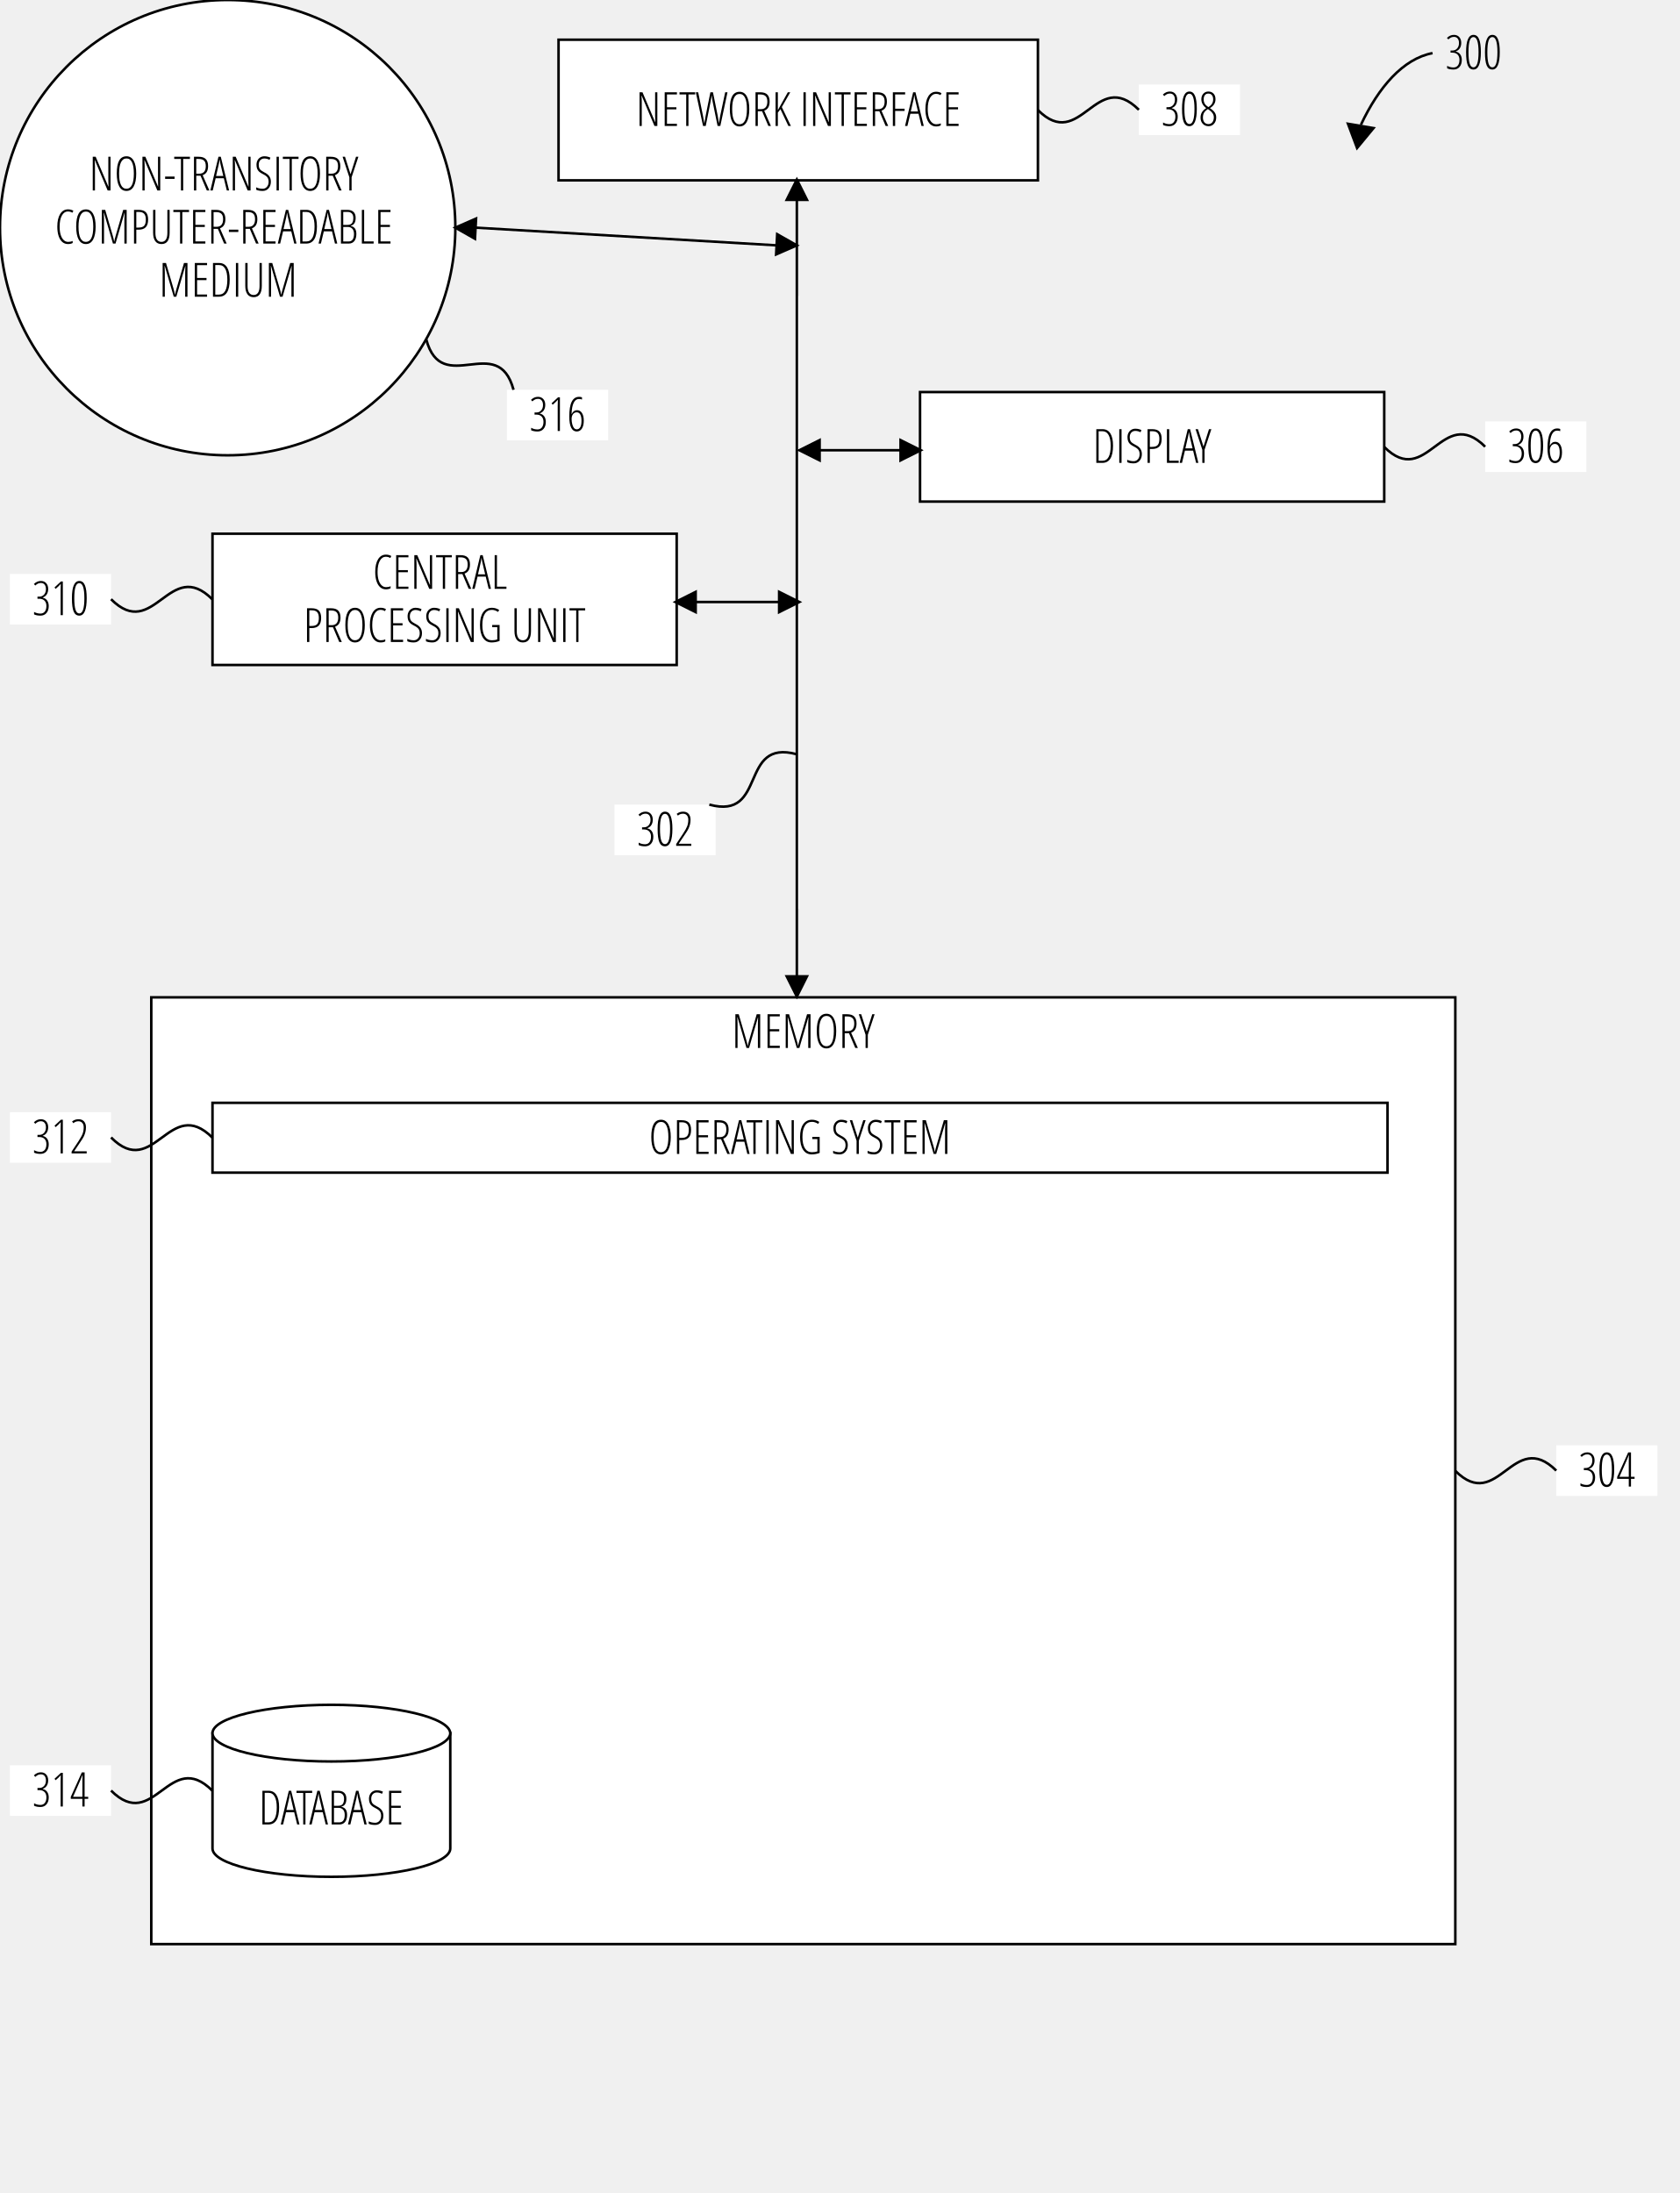
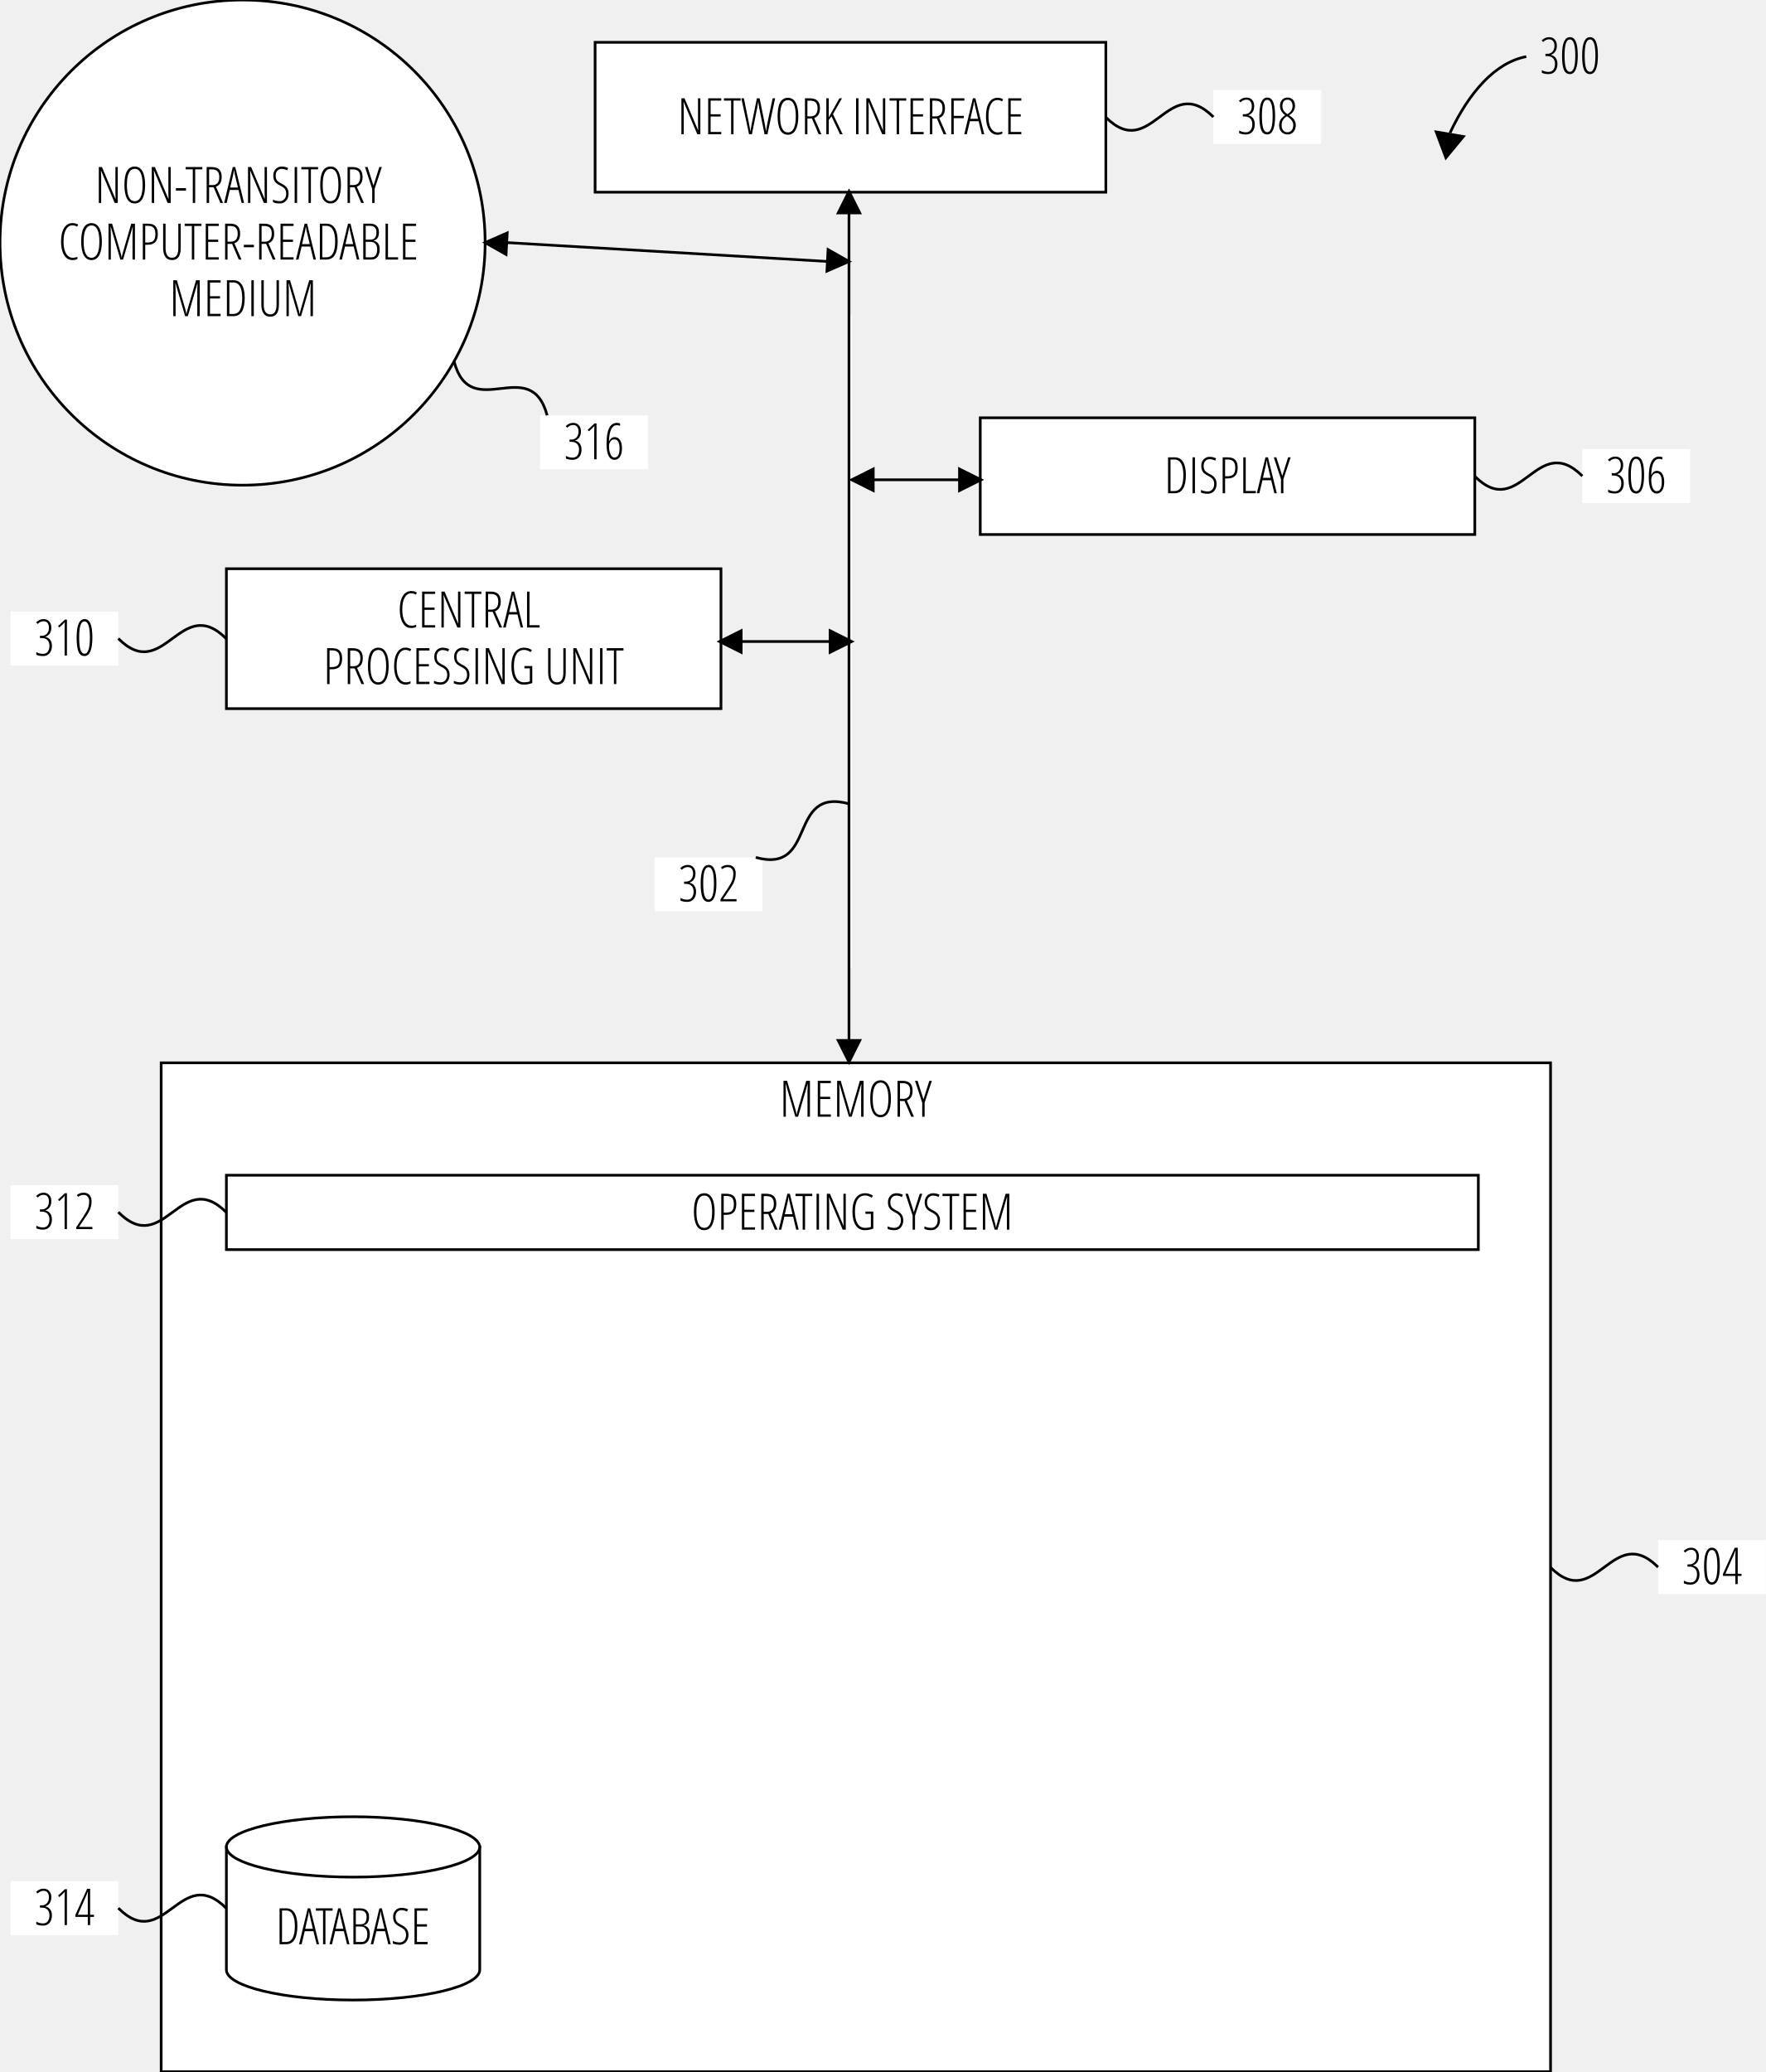
- <svg xmlns="http://www.w3.org/2000/svg" version="1.1" width="664" height="867">
+ <svg xmlns="http://www.w3.org/2000/svg" version="1.1" width="655.2" height="768.7" viewBox="0 0 655.2 768.7">
  <g>
    <g transform="translate(538,21)">
      <polygon fill="#000000" points="0,0 4.2,11.2 11.8,2" transform="translate(-5.9,27.3)" />
      <rect fill="none" width="1" height="1" transform="translate(33.3,-0.5)" />
      <g>
        <g>
          <rect x="0" y="0" width="28.3" height="28.3" opacity="0" />
          <path fill="none" stroke="#000000" stroke-width="1" d="M28.3,0C16.7,2.2,7,13.4,0,28.3" />
        </g>
      </g>
      <rect stroke="none" stroke-width="0" fill="#FFFFFF" x="0" y="0" width="0" height="0" />
      <path stroke="#000000" fill="none" />
      <text font-family="OpenSansCondensedLight" font-size="14pt" fill="black" transform="translate(0,0)" />
      <rect stroke-width="0" fill="none" width="1" height="1" transform="translate(33.3,-0.5)" />
      <text font-family="OpenSansCondensedLight" font-size="14pt" fill="black" text-decoration="none" transform="translate(33.3,-0.5)">
        <tspan x="0" y="6.8">300</tspan>
      </text>
      <path stroke="#000000" fill="none" transform="translate(33.3,-0.5)" />
    </g>
    <g transform="translate(315,117)">
      <g>
        <g>
          <path d="M1,0H0v242.3h1V0L1,0z" stroke="none" stroke-dasharray="none" fill="#FFFFFF" />
          <rect x="0" y="11" width="0.9" height="220.2" fill="none" />
          <circle fill="none" cx="0.5" cy="0" r="0.1" />
          <circle fill="none" cx="0.7" cy="0" r="0.1" />
          <circle fill="none" cx="1" cy="61.1" r="0.1" />
          <circle fill="none" cx="1" cy="121.2" r="0.1" />
          <circle fill="none" cx="1" cy="181.2" r="0.1" />
          <circle fill="none" cx="0.7" cy="242.3" r="0.1" />
          <circle fill="none" cx="0.5" cy="242.3" r="0.1" />
          <circle fill="none" cx="0.3" cy="242.3" r="0.1" />
          <circle fill="none" cx="0" cy="181.2" r="0.1" />
          <circle fill="none" cx="0" cy="121.2" r="0.1" />
          <circle fill="none" cx="0" cy="61.1" r="0.1" />
          <circle fill="none" cx="0.3" cy="0" r="0.1" />
        </g>
      </g>
      <rect stroke="none" stroke-width="1" fill="#FFFFFF" x="0" y="0" width="40" height="20" transform="translate(-72.1,201.1)" />
      <path stroke="#000000" fill="none" d="M0,181.2 C-23.1,174.9 -11.5,207.4 -34.6 201.1" />
      <text font-family="OpenSansCondensedLight" font-size="14pt" fill="black" transform="translate(-72.1,201.1)" text-anchor="middle">
        <tspan x="20" y="16.3">302</tspan>
      </text>
      <rect stroke-width="0" fill="none" width="0.9" height="220.2" transform="translate(0,11)" />
      <text font-family="OpenSansCondensedLight" font-size="14pt" fill="black" transform="translate(0,11)" text-anchor="middle">
        <tspan x="0.5" y="116.4"> </tspan>
      </text>
      <path stroke="#000000" fill="none" transform="translate(0,11)" d="M 0 0" />
    </g>
    <g transform="translate(59.8,394.3)">
      <g>
        <g>
          <path d="M515.5,0H0v374.3h515.5V0L515.5,0z" stroke="#000000" stroke-dasharray="none" fill="#FFFFFF" />
          <rect x="22.6" y="17.1" width="470.4" height="340.2" fill="none" />
          <circle fill="none" cx="257.7" cy="0" r="0.1" />
          <circle fill="none" cx="385.5" cy="0" r="0.1" />
          <circle fill="none" cx="515.5" cy="94.4" r="0.1" />
          <circle fill="none" cx="515.5" cy="187.2" r="0.1" />
          <circle fill="none" cx="515.5" cy="279.9" r="0.1" />
          <circle fill="none" cx="385.5" cy="374.3" r="0.1" />
          <circle fill="none" cx="257.7" cy="374.3" r="0.1" />
          <circle fill="none" cx="130" cy="374.3" r="0.1" />
          <circle fill="none" cx="0" cy="279.9" r="0.1" />
          <circle fill="none" cx="0" cy="187.2" r="0.1" />
          <circle fill="none" cx="0" cy="94.4" r="0.1" />
          <circle fill="none" cx="130" cy="0" r="0.1" />
        </g>
      </g>
      <rect stroke="none" stroke-width="1" fill="#FFFFFF" x="0" y="0" width="40" height="20" transform="translate(555.4,177.1)" />
      <path stroke="#000000" fill="none" d="M515.5,187.2 C532.4,204.1 538.4,170.2 555.4 187.1" />
      <text font-family="OpenSansCondensedLight" font-size="14pt" fill="black" transform="translate(555.4,177.1)" text-anchor="middle">
        <tspan x="20" y="16.3">304</tspan>
      </text>
      <rect stroke-width="0" fill="none" width="470.4" height="340.2" transform="translate(22.6,17.1)" />
      <text font-family="OpenSansCondensedLight" font-size="14pt" fill="black" transform="translate(22.6,17.1)" text-anchor="middle">
        <tspan x="235.2" y="176.4"> </tspan>
      </text>
      <path stroke="#000000" fill="none" transform="translate(22.6,17.1)" d="M 0 0" />
    </g>
    <g transform="translate(363.7,155)">
      <g>
        <g>
          <path d="M183.5,0H0v43.3h183.5V0L183.5,0z" stroke="#000000" stroke-dasharray="none" fill="#FFFFFF" />
          <rect x="8" y="2" width="167.5" height="39.4" fill="none" />
          <circle fill="none" cx="91.7" cy="0" r="0.1" />
          <circle fill="none" cx="137.2" cy="0" r="0.1" />
          <circle fill="none" cx="183.5" cy="10.9" r="0.1" />
          <circle fill="none" cx="183.5" cy="21.7" r="0.1" />
          <circle fill="none" cx="183.5" cy="32.4" r="0.1" />
          <circle fill="none" cx="137.2" cy="43.3" r="0.1" />
          <circle fill="none" cx="91.7" cy="43.3" r="0.1" />
          <circle fill="none" cx="46.3" cy="43.3" r="0.1" />
          <circle fill="none" cx="0" cy="32.4" r="0.1" />
          <circle fill="none" cx="0" cy="21.7" r="0.1" />
          <circle fill="none" cx="0" cy="10.9" r="0.1" />
          <circle fill="none" cx="46.3" cy="0" r="0.1" />
        </g>
      </g>
      <rect stroke="none" stroke-width="1" fill="#FFFFFF" x="0" y="0" width="40" height="20" transform="translate(223.4,11.6)" />
      <path stroke="#000000" fill="none" d="M183.5,21.7 C200.4,38.6 206.4,4.7 223.4 21.6" />
      <text font-family="OpenSansCondensedLight" font-size="14pt" fill="black" transform="translate(223.4,11.6)" text-anchor="middle">
        <tspan x="20" y="16.3">306</tspan>
      </text>
      <rect stroke-width="0" fill="none" width="167.5" height="39.4" transform="translate(8,2)" />
      <text font-family="OpenSansCondensedLight" font-size="14pt" fill="black" transform="translate(8,2)" text-anchor="middle">
        <tspan x="83.7" y="26">DISPLAY</tspan>
      </text>
      <path stroke="#000000" fill="none" transform="translate(8,2)" d="M 0 0" />
    </g>
    <g transform="translate(270.3,396.3)">
      <g>
        <g>
          <path d="M94.5,0H0v23.3h94.5V0L94.5,0z" stroke="none" stroke-dasharray="none" fill="#FFFFFF" />
          <rect x="4.1" y="1.1" width="86.2" height="21.2" fill="none" />
          <circle fill="none" cx="47.2" cy="0" r="0.1" />
          <circle fill="none" cx="70.7" cy="0" r="0.1" />
          <circle fill="none" cx="94.5" cy="5.9" r="0.1" />
          <circle fill="none" cx="94.5" cy="11.7" r="0.1" />
          <circle fill="none" cx="94.5" cy="17.4" r="0.1" />
          <circle fill="none" cx="70.7" cy="23.3" r="0.1" />
          <circle fill="none" cx="47.2" cy="23.3" r="0.1" />
          <circle fill="none" cx="23.8" cy="23.3" r="0.1" />
          <circle fill="none" cx="0" cy="17.4" r="0.1" />
          <circle fill="none" cx="0" cy="11.7" r="0.1" />
          <circle fill="none" cx="0" cy="5.9" r="0.1" />
          <circle fill="none" cx="23.8" cy="0" r="0.1" />
        </g>
      </g>
      <rect stroke="none" stroke-width="0" fill="#FFFFFF" x="0" y="0" width="0" height="0" transform="translate(94.4,11.6)" />
      <path stroke="#000000" fill="none" d="" />
      <text font-family="OpenSansCondensedLight" font-size="14pt" fill="black" transform="translate(94.4,11.6)" />
      <rect stroke-width="0" fill="none" width="86.2" height="21.2" transform="translate(4.1,1.1)" />
      <text font-family="OpenSansCondensedLight" font-size="14pt" fill="black" transform="translate(4.1,1.1)" text-anchor="middle">
        <tspan x="43.1" y="16.9">MEMORY</tspan>
      </text>
      <path stroke="#000000" fill="none" transform="translate(4.1,1.1)" d="M 0 0" />
    </g>
    <g transform="translate(220.8,15.7)">
      <g>
        <g>
          <path d="M189.5,0H0v55.6h189.5V0L189.5,0z" stroke="#000000" stroke-dasharray="none" fill="#FFFFFF" />
          <rect x="8.3" y="2.5" width="172.9" height="50.6" fill="none" />
          <circle fill="none" cx="94.7" cy="0" r="0.1" />
          <circle fill="none" cx="141.7" cy="0" r="0.1" />
          <circle fill="none" cx="189.5" cy="14" r="0.1" />
          <circle fill="none" cx="189.5" cy="27.8" r="0.1" />
          <circle fill="none" cx="189.5" cy="41.6" r="0.1" />
          <circle fill="none" cx="141.7" cy="55.6" r="0.1" />
          <circle fill="none" cx="94.7" cy="55.6" r="0.1" />
          <circle fill="none" cx="47.8" cy="55.6" r="0.1" />
          <circle fill="none" cx="0" cy="41.6" r="0.1" />
          <circle fill="none" cx="0" cy="27.8" r="0.1" />
          <circle fill="none" cx="0" cy="14" r="0.1" />
          <circle fill="none" cx="47.8" cy="0" r="0.1" />
        </g>
      </g>
      <rect stroke="none" stroke-width="1" fill="#FFFFFF" x="0" y="0" width="40" height="20" transform="translate(229.4,17.7)" />
      <path stroke="#000000" fill="none" d="M189.5,27.8 C206.4,44.7 212.4,10.8 229.4 27.7" />
      <text font-family="OpenSansCondensedLight" font-size="14pt" fill="black" transform="translate(229.4,17.7)" text-anchor="middle">
        <tspan x="20" y="16.3">308</tspan>
      </text>
      <rect stroke-width="0" fill="none" width="172.9" height="50.6" transform="translate(8.3,2.5)" />
      <text font-family="OpenSansCondensedLight" font-size="14pt" fill="black" transform="translate(8.3,2.5)" text-anchor="middle">
        <tspan x="86.5" y="31.6">NETWORK INTERFACE</tspan>
      </text>
      <path stroke="#000000" fill="none" transform="translate(8.3,2.5)" d="M 0 0" />
    </g>
    <g transform="translate(84,211)">
      <g>
        <g>
          <path d="M183.5,0H0v51.9h183.5V0L183.5,0z" stroke="#000000" stroke-dasharray="none" fill="#FFFFFF" />
          <rect x="8" y="2.4" width="167.5" height="47.2" fill="none" />
          <circle fill="none" cx="91.7" cy="0" r="0.1" />
          <circle fill="none" cx="137.2" cy="0" r="0.1" />
          <circle fill="none" cx="183.5" cy="13.1" r="0.1" />
          <circle fill="none" cx="183.5" cy="26" r="0.1" />
          <circle fill="none" cx="183.5" cy="38.8" r="0.1" />
          <circle fill="none" cx="137.2" cy="51.9" r="0.1" />
          <circle fill="none" cx="91.7" cy="51.9" r="0.1" />
          <circle fill="none" cx="46.3" cy="51.9" r="0.1" />
          <circle fill="none" cx="0" cy="38.8" r="0.1" />
          <circle fill="none" cx="0" cy="26" r="0.1" />
          <circle fill="none" cx="0" cy="13.1" r="0.1" />
          <circle fill="none" cx="46.3" cy="0" r="0.1" />
        </g>
      </g>
      <rect stroke="none" stroke-width="1" fill="#FFFFFF" x="0" y="0" width="40" height="20" transform="translate(-80.1,15.9)" />
      <path stroke="#000000" fill="none" d="M0,26 C-17,8.9 -23.1,42.9 -40.1 25.9" />
      <text font-family="OpenSansCondensedLight" font-size="14pt" fill="black" transform="translate(-80.1,15.9)" text-anchor="middle">
        <tspan x="20" y="16.3">310</tspan>
      </text>
      <rect stroke-width="0" fill="none" width="167.5" height="47.2" transform="translate(8,2.4)" />
      <text font-family="OpenSansCondensedLight" font-size="14pt" fill="black" transform="translate(8,2.4)" text-anchor="middle">
        <tspan x="83.7" y="19.4">CENTRAL</tspan>
        <tspan x="83.7" y="40.4">PROCESSING UNIT</tspan>
      </text>
      <path stroke="#000000" fill="none" transform="translate(8,2.4)" d="M 0 0" />
    </g>
    <g>
      <path stroke="black" stroke-dasharray="none" d="M 275 238 308 238" fill="none" />
      <path fill="black" stroke="black" d="M 8 0 L 0 4 L 8 8 z" transform="translate(267,234) scale(1,1) rotate(0)" />
      <path fill="black" stroke="black" d="M 8 0 L 0 4 L 8 8 z" transform="translate(316,242) scale(1,1) rotate(-180)" />
      <g>
        <g label-idx="0" cursor="move" transform="translate(291.5, 238)">
          <rect fill="white" rx="3" ry="3" x="0" y="0" width="0" height="0" />
          <text text-anchor="middle" font-size="14pt" font-family="OpenSansCondensedLight" y="0.8em" display="none" xml:space="preserve" transform="translate(0,0)" />
        </g>
      </g>
    </g>
    <g>
      <path stroke="black" stroke-dasharray="none" d="M 356 178 324 178" fill="none" />
      <path fill="black" stroke="black" d="M 8 0 L 0 4 L 8 8 z" transform="translate(364,182) scale(1,1) rotate(-180)" />
      <path fill="black" stroke="black" d="M 8 0 L 0 4 L 8 8 z" transform="translate(316,174) scale(1,1) rotate(0)" />
      <g>
        <g label-idx="0" cursor="move" transform="translate(340, 178)">
          <rect fill="white" rx="3" ry="3" x="0" y="0" width="0" height="0" />
          <text text-anchor="middle" font-size="14pt" font-family="OpenSansCondensedLight" y="0.8em" display="none" xml:space="preserve" transform="translate(0,0)" />
        </g>
      </g>
    </g>
    <g transform="translate(84,436)">
      <g>
        <g>
          <path d="M464.5,0H0v27.6h464.5V0L464.5,0z" stroke="#000000" stroke-dasharray="none" fill="#FFFFFF" />
          <rect x="20.3" y="1.3" width="423.9" height="25.1" fill="none" />
          <circle fill="none" cx="232.2" cy="0" r="0.1" />
          <circle fill="none" cx="347.4" cy="0" r="0.1" />
          <circle fill="none" cx="464.5" cy="7" r="0.1" />
          <circle fill="none" cx="464.5" cy="13.8" r="0.1" />
          <circle fill="none" cx="464.5" cy="20.7" r="0.1" />
          <circle fill="none" cx="347.4" cy="27.6" r="0.1" />
          <circle fill="none" cx="232.2" cy="27.6" r="0.1" />
          <circle fill="none" cx="117.2" cy="27.6" r="0.1" />
          <circle fill="none" cx="0" cy="20.7" r="0.1" />
          <circle fill="none" cx="0" cy="13.8" r="0.1" />
          <circle fill="none" cx="0" cy="7" r="0.1" />
          <circle fill="none" cx="117.2" cy="0" r="0.1" />
        </g>
      </g>
      <rect stroke="none" stroke-width="1" fill="#FFFFFF" x="0" y="0" width="40" height="20" transform="translate(-80.1,3.7)" />
      <path stroke="#000000" fill="none" d="M0,13.8 C-17,-3.2 -23.1,30.8 -40.1 13.7" />
      <text font-family="OpenSansCondensedLight" font-size="14pt" fill="black" transform="translate(-80.1,3.7)" text-anchor="middle">
        <tspan x="20" y="16.3">312</tspan>
      </text>
      <rect stroke-width="0" fill="none" width="423.9" height="25.1" transform="translate(20.3,1.3)" />
      <text font-family="OpenSansCondensedLight" font-size="14pt" fill="black" transform="translate(20.3,1.3)" text-anchor="middle">
        <tspan x="211.9" y="18.9">OPERATING SYSTEM</tspan>
      </text>
      <path stroke="#000000" fill="none" transform="translate(20.3,1.3)" d="M 0 0" />
    </g>
    <g transform="translate(84,674)">
      <g>
        <g>
          <g stroke="#000000" stroke-dasharray="none" fill="#FFFFFF">
            <path d="M93.7,11.2H0v45.6c0,6.1,21,11.2,47,11.2s47,-5.1,47,-11.2v-45.6L93.7,11.2L93.7,11.2z" />
            <path d="M47,0C21,0,0,5.1,0,11.2s21,11.2,47,11.2s47,-5.1,47,-11.2C93.7,5.1,72.7,0,47,0L47,0z" />
          </g>
          <rect x="5" y="24.9" width="83.8" height="32.2" fill="none" />
          <circle fill="none" cx="47" cy="0" r="0.1" />
          <circle fill="none" cx="71.6" cy="1.7" r="0.1" />
          <circle fill="none" cx="94" cy="11.2" r="0.1" />
          <circle fill="none" cx="94" cy="34" r="0.1" />
          <circle fill="none" cx="94" cy="56.8" r="0.1" />
          <circle fill="none" cx="72.9" cy="66.1" r="0.1" />
          <circle fill="none" cx="47" cy="68" r="0.1" />
          <circle fill="none" cx="19.7" cy="65.8" r="0.1" />
          <circle fill="none" cx="0" cy="56.8" r="0.1" />
          <circle fill="none" cx="0" cy="34" r="0.1" />
          <circle fill="none" cx="0" cy="11.2" r="0.1" />
          <circle fill="none" cx="22.2" cy="1.7" r="0.1" />
        </g>
      </g>
      <rect stroke="none" stroke-width="1" fill="#FFFFFF" x="0" y="0" width="40" height="20" transform="translate(-80.1,23.9)" />
      <path stroke="#000000" fill="none" d="M0,34 C-17,16.9 -23.1,50.9 -40.1 33.9" />
      <text font-family="OpenSansCondensedLight" font-size="14pt" fill="black" transform="translate(-80.1,23.9)" text-anchor="middle">
        <tspan x="20" y="16.3">314</tspan>
      </text>
      <rect stroke-width="0" fill="none" width="83.8" height="32.2" transform="translate(5,24.9)" />
      <text font-family="OpenSansCondensedLight" font-size="14pt" fill="black" transform="translate(5,24.9)" text-anchor="middle">
        <tspan x="41.9" y="22.4">DATABASE</tspan>
      </text>
      <path stroke="#000000" fill="none" transform="translate(5,24.9)" d="M 0 0" />
    </g>
    <g>
      <path stroke="black" stroke-dasharray="none" d="M 315 386 315 79" fill="none" />
      <path fill="black" stroke="black" d="M 8 0 L 0 4 L 8 8 z" transform="translate(311,394) scale(1,1) rotate(-90)" />
      <path fill="black" stroke="black" d="M 8 0 L 0 4 L 8 8 z" transform="translate(319,71) scale(1,1) rotate(-270)" />
      <g>
        <g label-idx="0" cursor="move" transform="translate(315, 232.5)">
          <rect fill="white" rx="3" ry="3" x="0" y="0" width="0" height="0" />
          <text text-anchor="middle" font-size="14pt" font-family="OpenSansCondensedLight" y="0.8em" display="none" xml:space="preserve" transform="translate(0,0)" />
        </g>
      </g>
    </g>
    <g transform="translate(0,0)">
      <g>
        <g>
          <path d="M90,0C40.2,0,0,40.4,0,90s40.2,90,90,90s90,-40.4,90,-90S140,0,90,0L90,0z" stroke="#000000" stroke-dasharray="none" fill="#FFFFFF" />
          <rect x="17.7" y="45.8" width="145" height="88.5" fill="none" />
          <circle fill="none" cx="90.3" cy="0" r="0.1" />
          <circle fill="none" cx="133.1" cy="11" r="0.1" />
          <circle fill="none" cx="168.6" cy="46" r="0.1" />
          <circle fill="none" cx="180.1" cy="90" r="0.1" />
          <circle fill="none" cx="168.5" cy="134.2" r="0.1" />
          <circle fill="none" cx="134.3" cy="168.4" r="0.1" />
          <circle fill="none" cx="90" cy="180.1" r="0.1" />
          <circle fill="none" cx="45.6" cy="168.4" r="0.1" />
          <circle fill="none" cx="11.6" cy="134.2" r="0.1" />
          <circle fill="none" cx="0" cy="89.2" r="0.1" />
          <circle fill="none" cx="11.5" cy="46" r="0.1" />
          <circle fill="none" cx="46.8" cy="11" r="0.1" />
        </g>
      </g>
      <rect stroke="none" stroke-width="1" fill="#FFFFFF" x="0" y="0" width="40" height="20" transform="translate(200.4,154.1)" />
      <path stroke="#000000" fill="none" d="M168.5,134.2 C174.7,157.3 196.8,131 203 154.1" />
      <text font-family="OpenSansCondensedLight" font-size="14pt" fill="black" transform="translate(200.4,154.1)" text-anchor="middle">
        <tspan x="20" y="16.3">316</tspan>
      </text>
      <rect stroke-width="0" fill="none" width="145" height="88.5" transform="translate(17.7,45.8)" />
      <text font-family="OpenSansCondensedLight" font-size="14pt" fill="black" transform="translate(17.7,45.8)" text-anchor="middle">
        <tspan x="72.5" y="29.5">NON-TRANSITORY</tspan>
        <tspan x="72.5" y="50.5">COMPUTER-READABLE </tspan>
        <tspan x="72.5" y="71.5">MEDIUM</tspan>
      </text>
      <path stroke="#000000" fill="none" transform="translate(17.7,45.8)" d="M 0 0" />
    </g>
    <g>
      <path stroke="black" stroke-dasharray="none" d="M 188 90 307 97" fill="none" />
      <path fill="black" stroke="black" d="M 8 0 L 0 4 L 8 8 z" transform="translate(180.2,86) scale(1,1) rotate(3)" />
      <path fill="black" stroke="black" d="M 8 0 L 0 4 L 8 8 z" transform="translate(314.8,101) scale(1,1) rotate(-177)" />
      <g>
        <g label-idx="0" cursor="move" transform="translate(247.5, 93.5)">
          <rect fill="white" rx="3" ry="3" x="0" y="0" width="0" height="0" />
          <text text-anchor="middle" font-size="14pt" font-family="OpenSansCondensedLight" y="0.8em" display="none" xml:space="preserve" transform="translate(0,0)" />
        </g>
      </g>
    </g>
  </g>
  <defs />
</svg>
